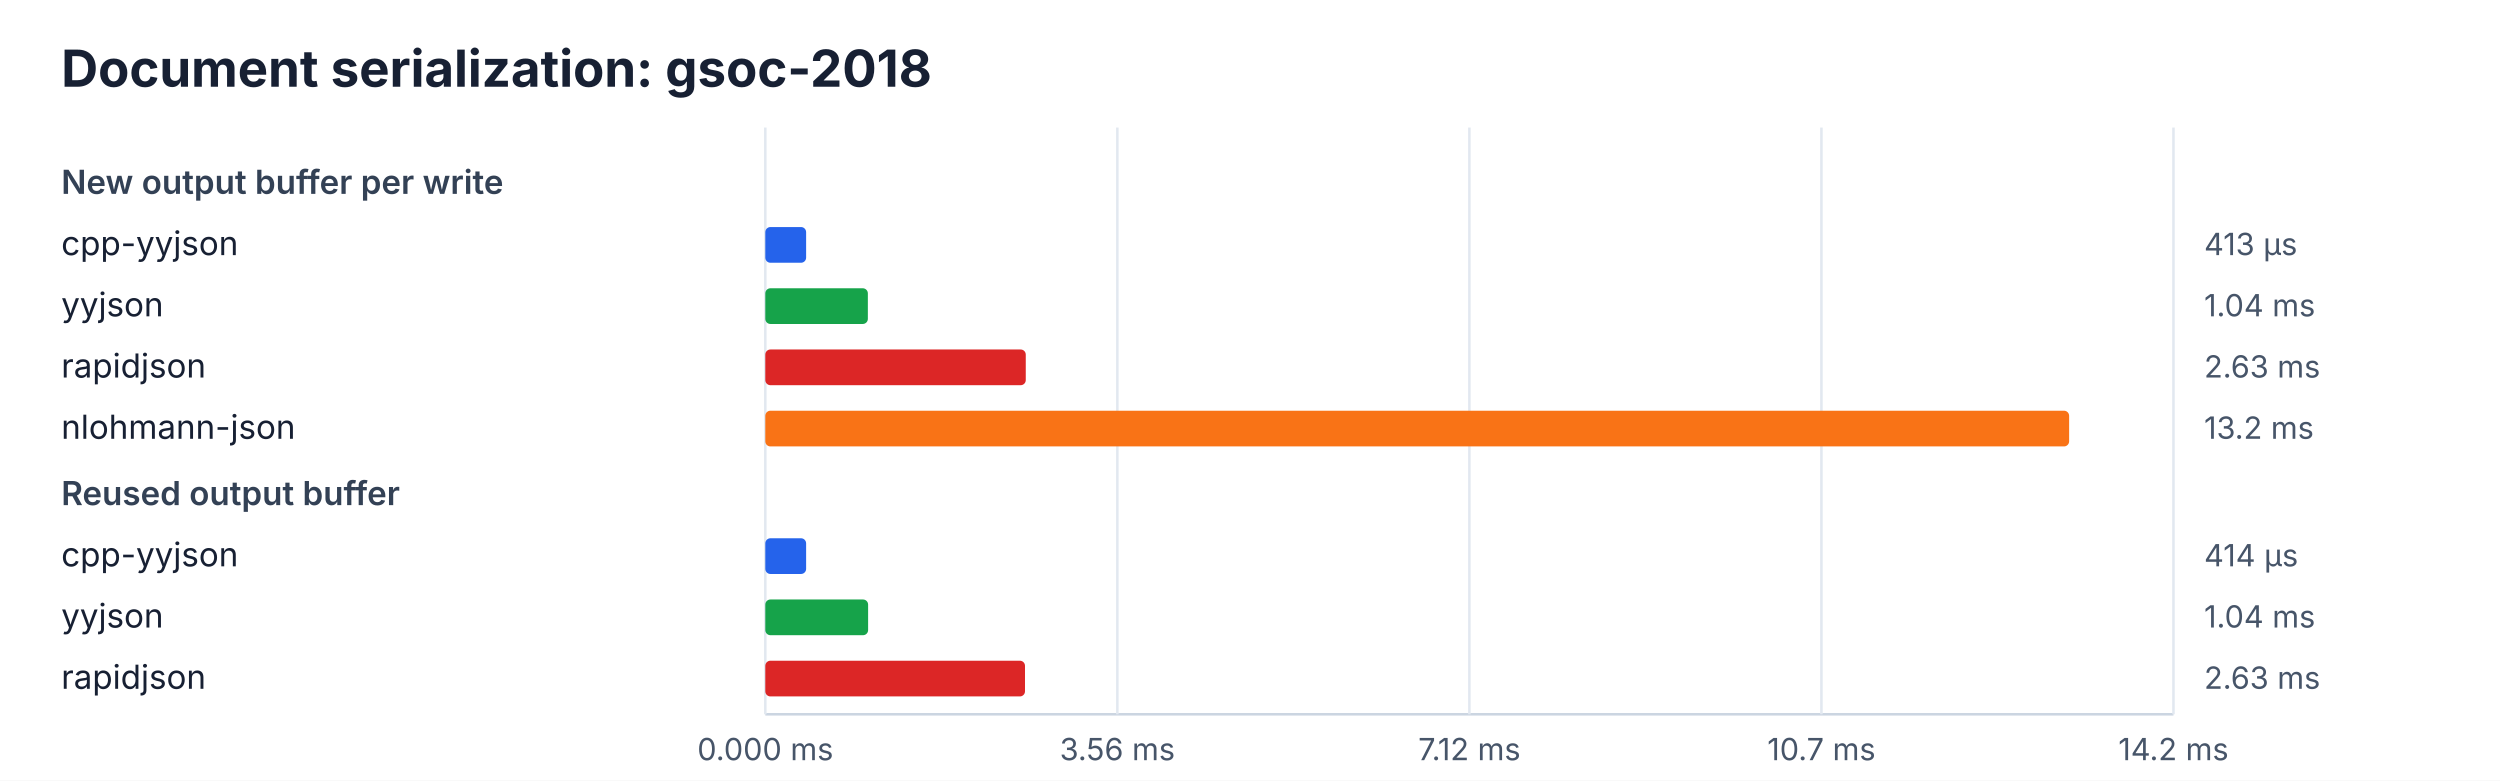
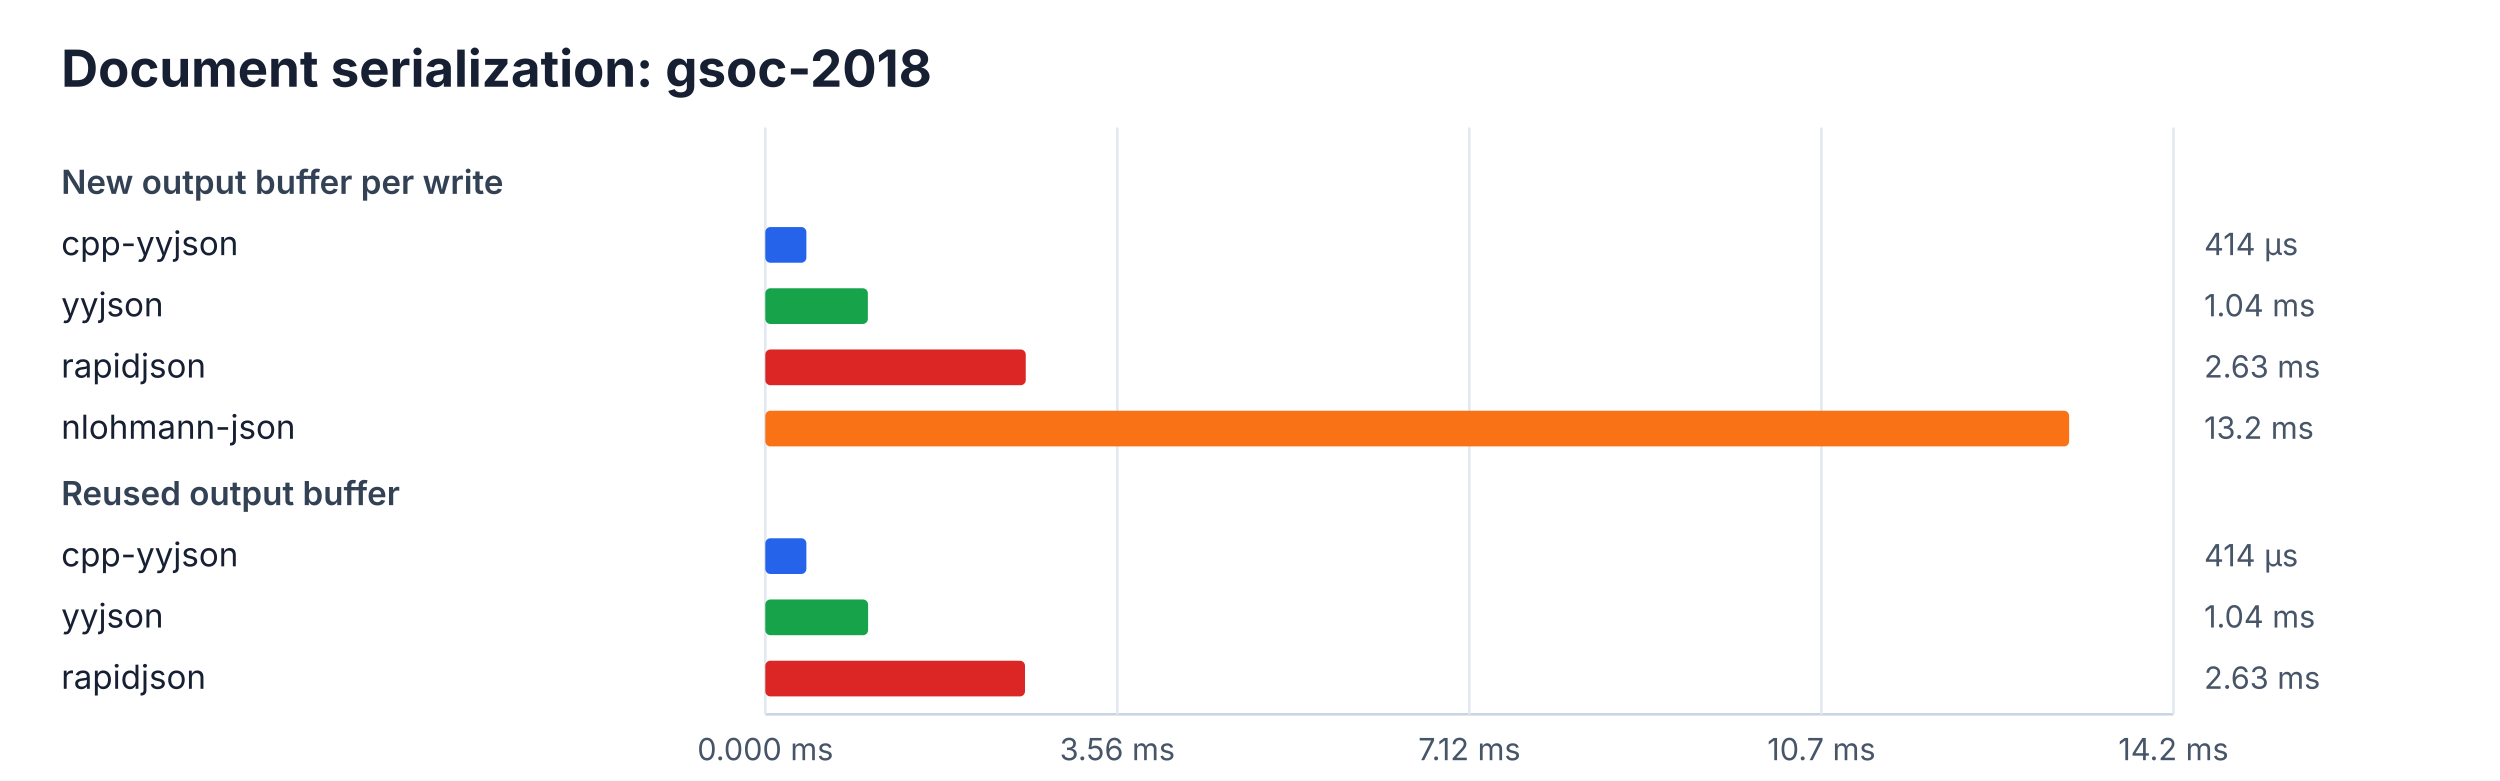
<svg xmlns="http://www.w3.org/2000/svg" width="980" height="306" viewBox="0 0 980 306">
  <rect width="100%" height="100%" fill="#ffffff" />
  <style>text{font-family:ui-sans-serif,system-ui,-apple-system,BlinkMacSystemFont,"Segoe UI",sans-serif;fill:#172033}.title{font-size:20px;font-weight:700}.heading{font-size:13px;font-weight:600;fill:#334155}.label{font-size:13px}.value{font-size:12px;fill:#475569}.axis{stroke:#cbd5e1;stroke-width:1}.grid{stroke:#e2e8f0;stroke-width:1}</style>
  <text x="24" y="34" class="title">Document serialization: gsoc-2018</text>
  <line x1="300" y1="280" x2="852" y2="280" class="axis" />
  <line x1="300.0" y1="50" x2="300.0" y2="280" class="grid" />
  <text x="300.0" y="298" class="value" text-anchor="middle">0.000 ms</text>
  <line x1="438.0" y1="50" x2="438.0" y2="280" class="grid" />
  <text x="438.0" y="298" class="value" text-anchor="middle">3.56 ms</text>
  <line x1="576.0" y1="50" x2="576.0" y2="280" class="grid" />
  <text x="576.0" y="298" class="value" text-anchor="middle">7.12 ms</text>
  <line x1="714.0" y1="50" x2="714.0" y2="280" class="grid" />
  <text x="714.0" y="298" class="value" text-anchor="middle">10.7 ms</text>
  <line x1="852.0" y1="50" x2="852.0" y2="280" class="grid" />
  <text x="852.0" y="298" class="value" text-anchor="middle">14.2 ms</text>
  <text x="24" y="76" class="heading">New output buffer per write</text>
  <text x="24" y="100" class="label">cpp-yyjson</text>
-   <rect x="300" y="89" width="16.0" height="14" rx="2" fill="#2563eb" />
-   <text x="864" y="100" class="value">413 µs</text>
+   <rect x="300" y="89" width="16.1" height="14" rx="2" fill="#2563eb" />
+   <text x="864" y="100" class="value">414 µs</text>
  <text x="24" y="124" class="label">yyjson</text>
  <rect x="300" y="113" width="40.2" height="14" rx="2" fill="#16a34a" />
  <text x="864" y="124" class="value">1.04 ms</text>
  <text x="24" y="148" class="label">rapidjson</text>
  <rect x="300" y="137" width="102.1" height="14" rx="2" fill="#dc2626" />
  <text x="864" y="148" class="value">2.63 ms</text>
  <text x="24" y="172" class="label">nlohmann-json</text>
  <rect x="300" y="161" width="511.1" height="14" rx="2" fill="#f97316" />
  <text x="864" y="172" class="value">13.2 ms</text>
  <text x="24" y="198" class="heading">Reused output buffer</text>
  <text x="24" y="222" class="label">cpp-yyjson</text>
-   <rect x="300" y="211" width="16.0" height="14" rx="2" fill="#2563eb" />
+   <rect x="300" y="211" width="16.1" height="14" rx="2" fill="#2563eb" />
  <text x="864" y="222" class="value">414 µs</text>
  <text x="24" y="246" class="label">yyjson</text>
  <rect x="300" y="235" width="40.3" height="14" rx="2" fill="#16a34a" />
  <text x="864" y="246" class="value">1.04 ms</text>
  <text x="24" y="270" class="label">rapidjson</text>
  <rect x="300" y="259" width="101.8" height="14" rx="2" fill="#dc2626" />
  <text x="864" y="270" class="value">2.63 ms</text>
</svg>
